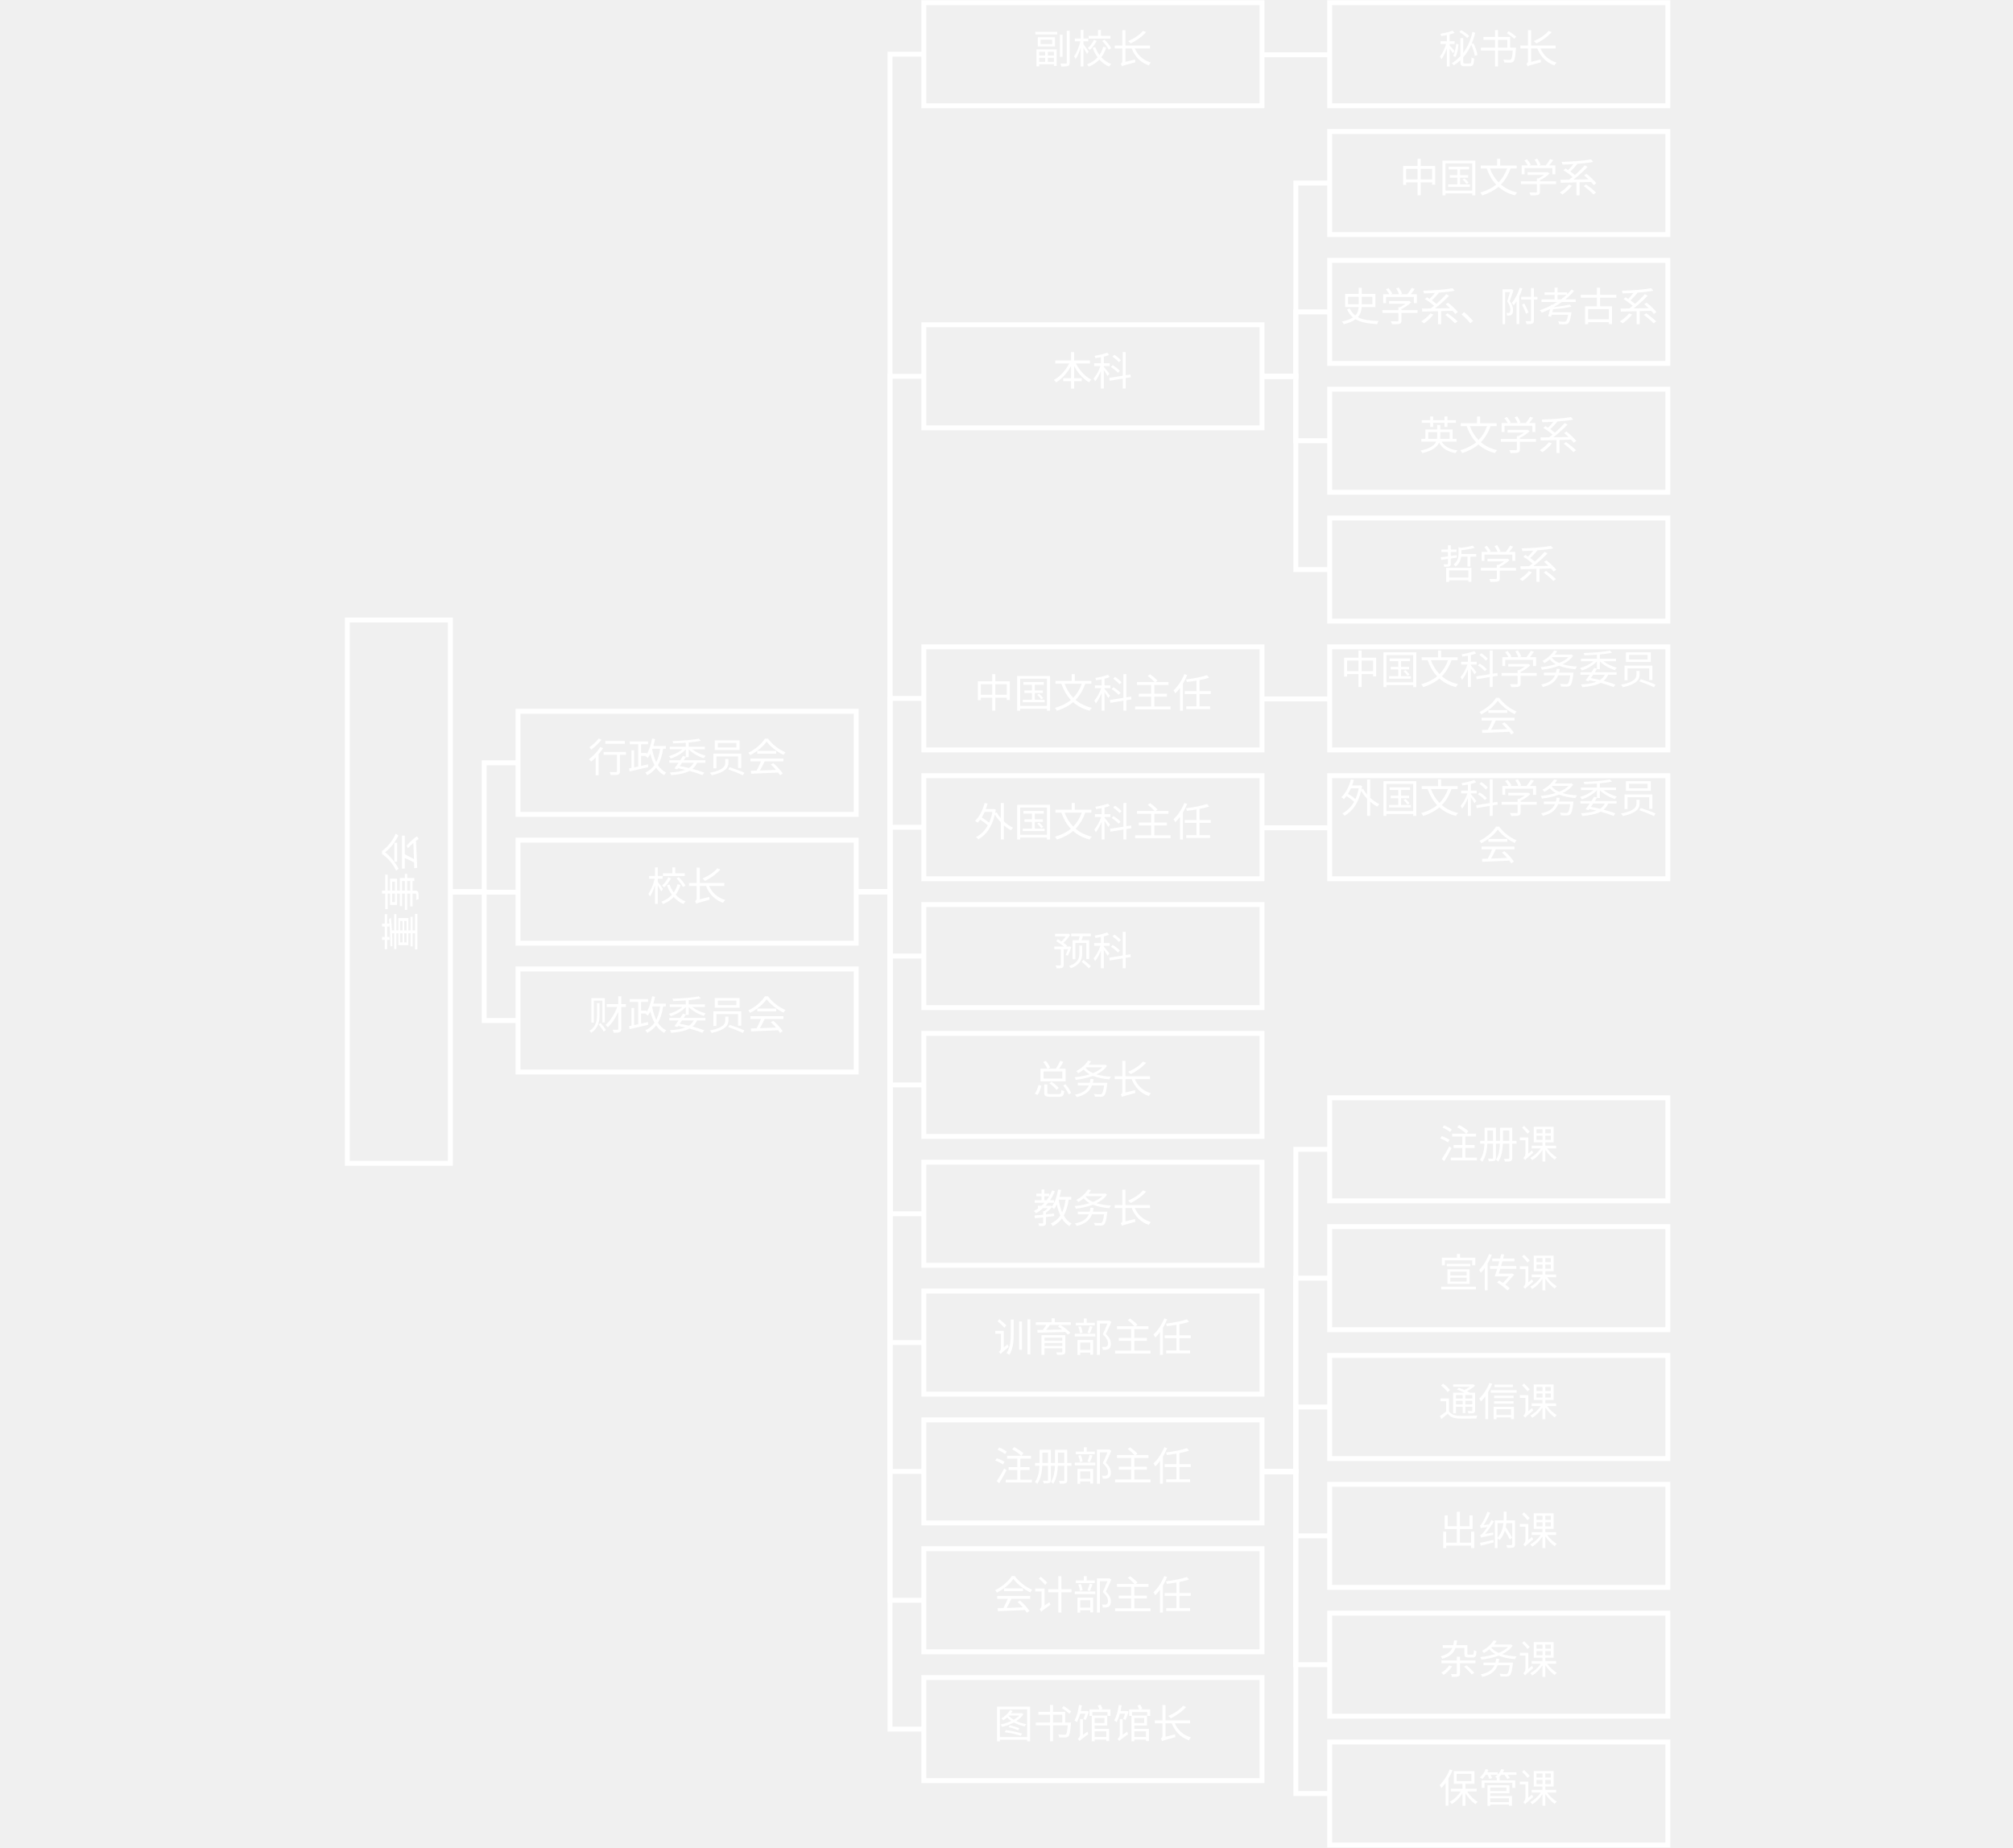
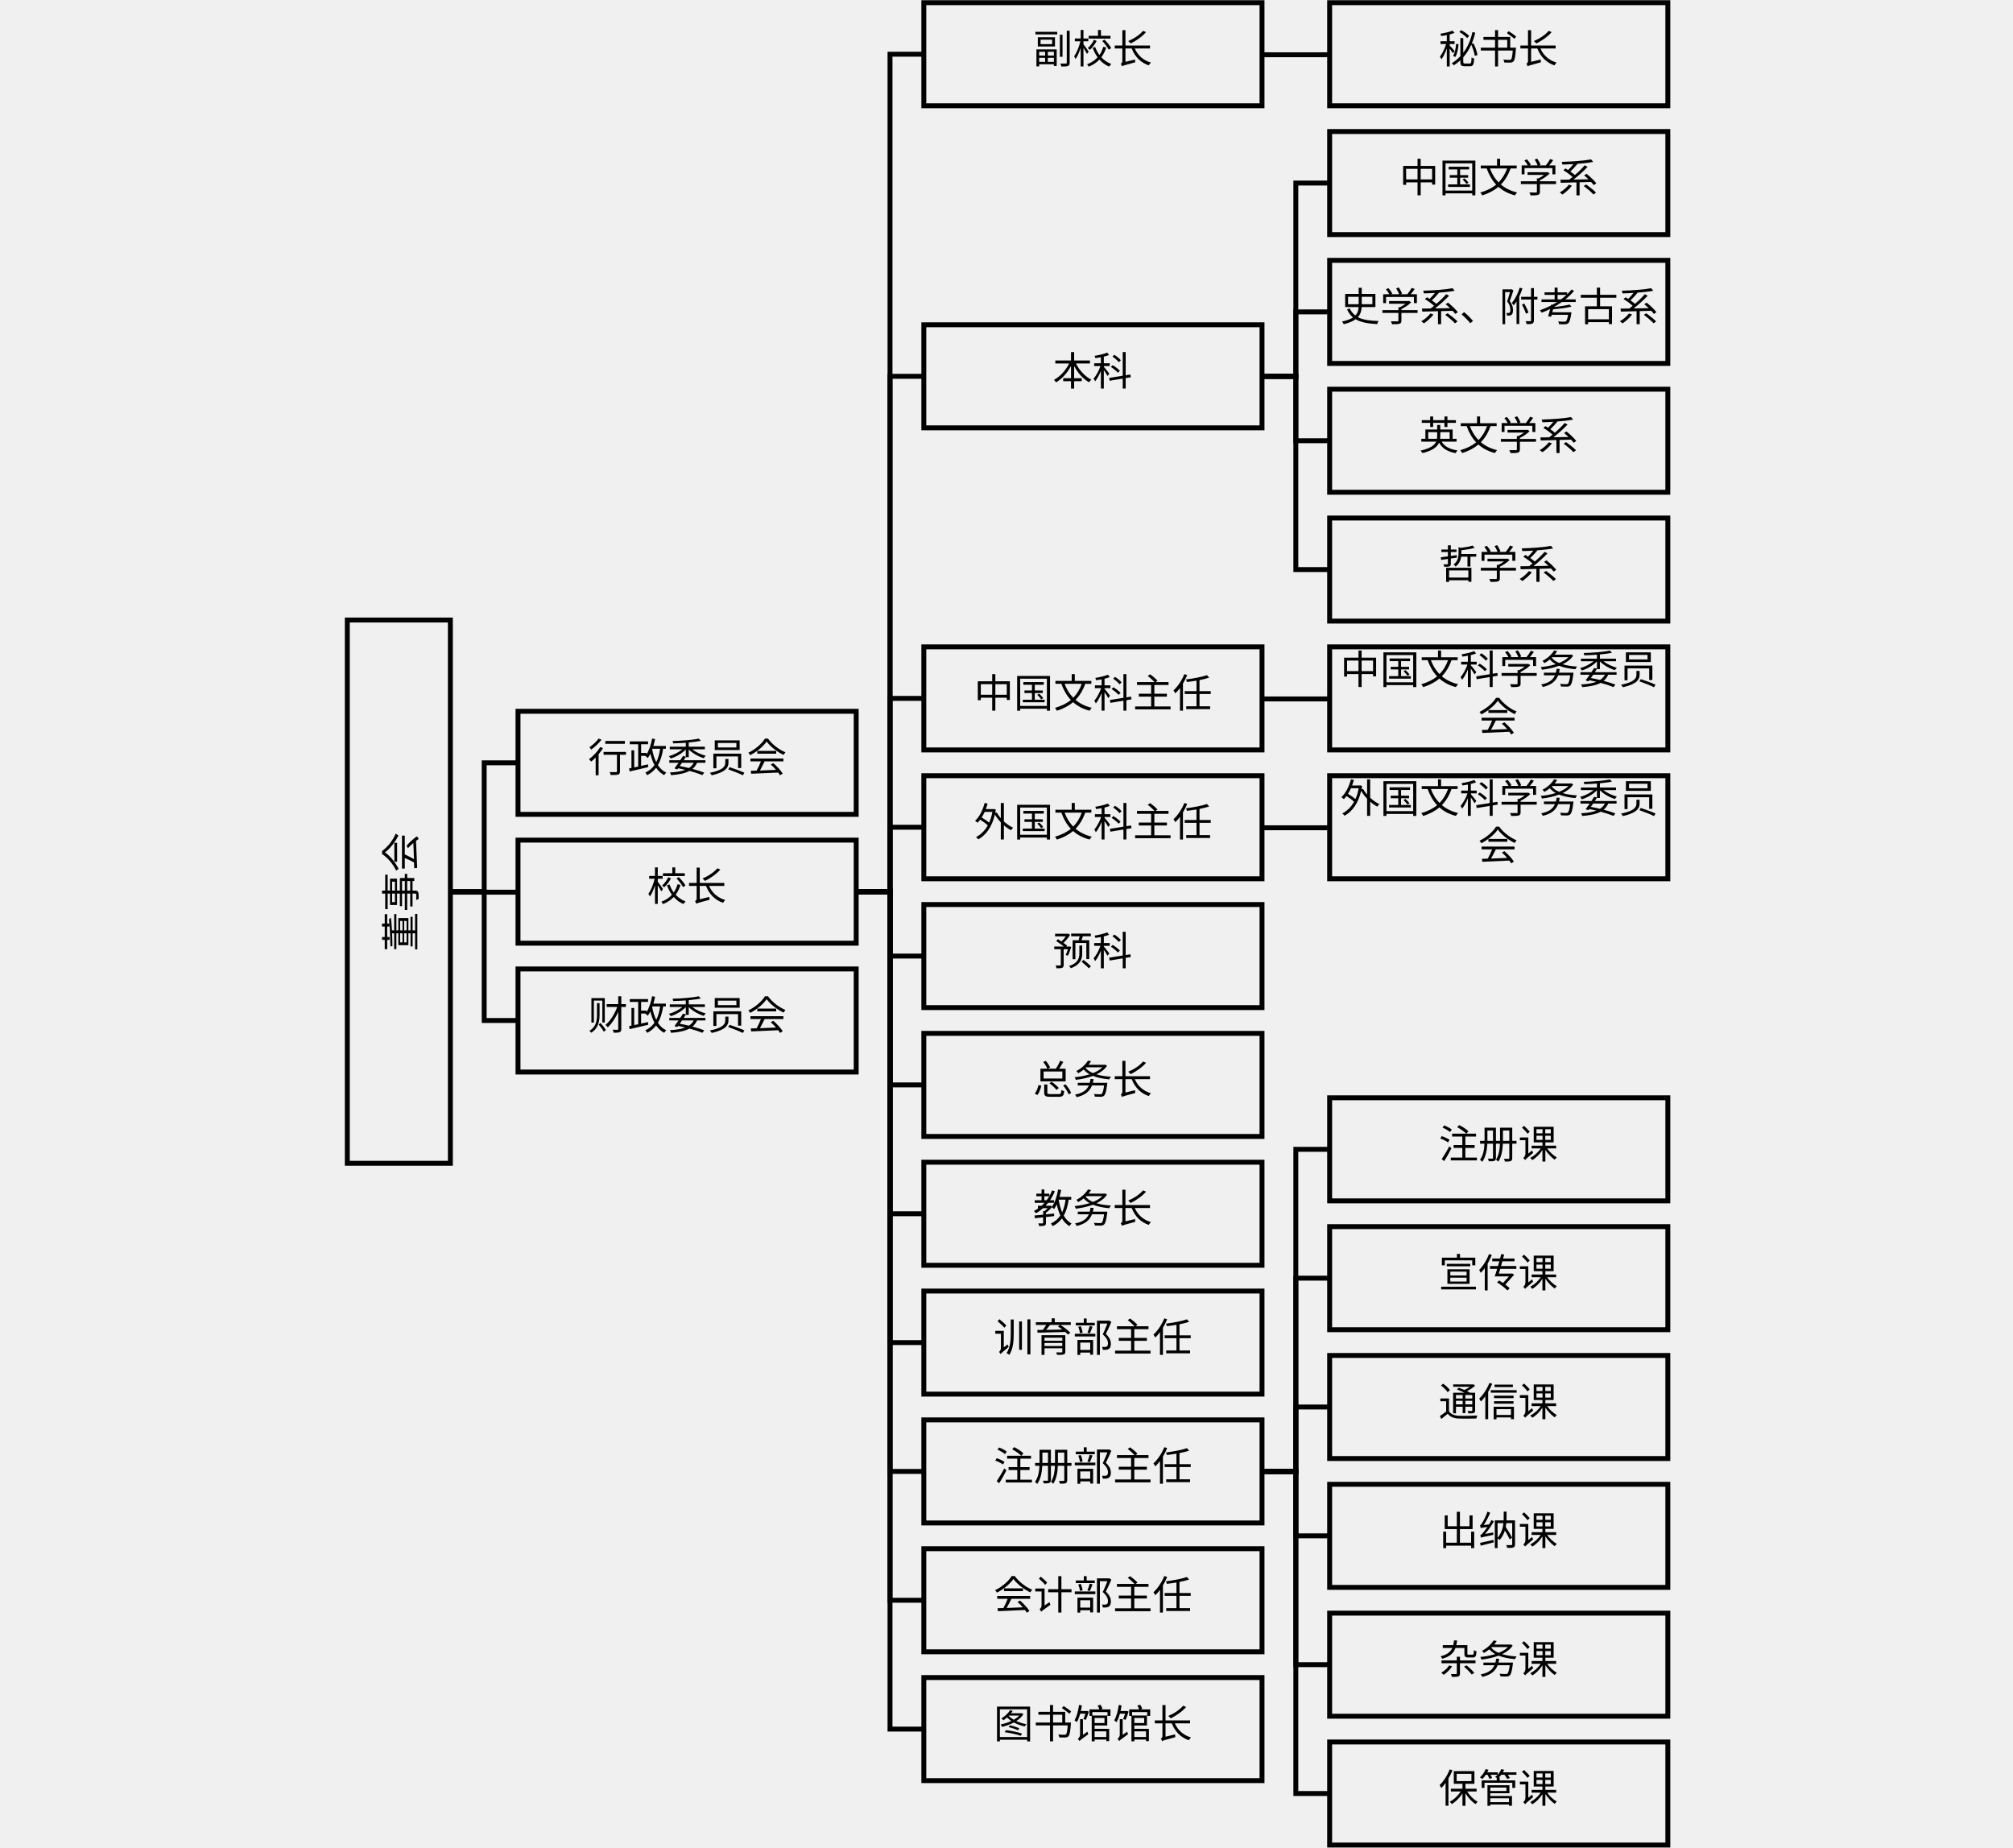
- <svg xmlns="http://www.w3.org/2000/svg" version="1.1" id="图层_1" viewBox="0 0 1875 1721" xml:space="preserve">
+ <svg xmlns="http://www.w3.org/2000/svg" version="1.1" viewBox="0 0 1875 1721" xml:space="preserve">
  <style type="text/css">
- 	.st0{fill:none;stroke:#FFFFFF;stroke-width:4.583;stroke-miterlimit:8;}
- 	.st1{fill:#FFFFFF;font-family:'sans-serif';font-size:37px;}
+ 	.st0{fill:none;stroke:black;stroke-width:4.583;stroke-miterlimit:8;}
+ 	.st1{fill:black;font-family:'sans-serif';font-size:37px;}
</style>
  <path class="st0" d="M419.5,830.5H451v120h31.5" />
  <path class="st0" d="M797.5,830.5H829v780h31.5" />
  <path class="st0" d="M797.5,830.5H829v660h31.5" />
  <path class="st0" d="M1175.5,1370.5h31.5v300h31.5" />
  <path class="st0" d="M1175.5,1370.5h31.5v180h31.5" />
  <path class="st0" d="M1175.5,1370.5h31.5v60h31.5" />
  <path class="st0" d="M1175.5,1370.5h31.5v-60h31.5" />
  <path class="st0" d="M1175.5,1370.5h31.5v-180h31.5" />
  <path class="st0" d="M1175.5,1370.5h31.5v-300h31.5" />
  <path class="st0" d="M797.5,830.5H829v540h31.5" />
  <path class="st0" d="M797.5,830.5H829v420h31.5" />
  <path class="st0" d="M797.5,830.5H829v300h31.5" />
  <path class="st0" d="M797.5,830.5H829v180h31.5" />
  <path class="st0" d="M797.5,830.5H829v60h31.5" />
  <path class="st0" d="M1175.5,771h63" />
  <path class="st0" d="M797.5,830.5H829v-60h31.5" />
  <path class="st0" d="M1175.5,651h63" />
  <path class="st0" d="M797.5,830.5H829v-180h31.5" />
  <path class="st0" d="M1175.5,350.5h31.5v180h31.5" />
  <path class="st0" d="M1175.5,350.5h31.5v60h31.5" />
  <path class="st0" d="M1175.5,350.5h31.5v-60h31.5" />
  <path class="st0" d="M1175.5,350.5h31.5v-180h31.5" />
  <path class="st0" d="M797.5,830.5H829v-480h31.5" />
  <path class="st0" d="M1175.5,51h63" />
  <path class="st0" d="M797.5,830.5H829v-780h31.5" />
  <path class="st0" d="M419.5,831h63" />
  <path class="st0" d="M419.5,830.5H451v-120h31.5" />
  <rect x="323.5" y="577.5" class="st0" width="96" height="506" />
  <g>
    <text transform="matrix(-1.836970e-16 -1 1 -1.836970e-16 386.921 886.2764)" class="st1">董事会</text>
  </g>
  <rect x="482.5" y="662.5" class="st0" width="315" height="96" />
  <text transform="matrix(1 0 0 1 547.724 719)" class="st1">行政委员会</text>
  <rect x="482.5" y="782.5" class="st0" width="315" height="96" />
  <text transform="matrix(1 0 0 1 602.724 839)" class="st1">校长</text>
  <rect x="860.5" y="2.5" class="st0" width="315" height="96" />
  <text transform="matrix(1 0 0 1 962.235 59)" class="st1">副校长</text>
  <rect x="1238.5" y="2.5" class="st0" width="315" height="96" />
  <text transform="matrix(1 0 0 1 1340.08 59)" class="st1">秘书长</text>
  <rect x="860.5" y="302.5" class="st0" width="315" height="96" />
  <text transform="matrix(1 0 0 1 980.569 359)" class="st1">本科</text>
  <rect x="1238.5" y="122.5" class="st0" width="315" height="96" />
  <text transform="matrix(1 0 0 1 1303.41 179)" class="st1">中国文学系</text>
  <rect x="1238.5" y="242.5" class="st0" width="315" height="96" />
  <text transform="matrix(1 0 0 1 1248.41 299)" class="st1">史学系、附考古系</text>
  <rect x="1238.5" y="362.5" class="st0" width="315" height="96" />
  <text transform="matrix(1 0 0 1 1321.75 419)" class="st1">英文学系</text>
  <rect x="1238.5" y="482.5" class="st0" width="315" height="96" />
  <text transform="matrix(1 0 0 1 1340.08 539)" class="st1">哲学系</text>
  <rect x="860.5" y="602.5" class="st0" width="315" height="96" />
  <text transform="matrix(1 0 0 1 907.235 659)" class="st1">中国文科主任</text>
  <rect x="1238.5" y="602.5" class="st0" width="315" height="96" />
  <text transform="matrix(1 0 0 1 1248.41 637)" class="st1">中国文科学务委员</text>
  <text transform="matrix(1 0 0 1 1376.743 681)" class="st1">会</text>
  <rect x="860.5" y="722.5" class="st0" width="315" height="96" />
  <text transform="matrix(1 0 0 1 907.235 779)" class="st1">外国文科主任</text>
  <rect x="1238.5" y="722.5" class="st0" width="315" height="96" />
  <text transform="matrix(1 0 0 1 1248.41 757)" class="st1">外国文科学务委员</text>
  <text transform="matrix(1 0 0 1 1376.743 801)" class="st1">会</text>
  <rect x="860.5" y="842.5" class="st0" width="315" height="96" />
  <text transform="matrix(1 0 0 1 980.569 899)" class="st1">预科</text>
  <rect x="860.5" y="962.5" class="st0" width="315" height="96" />
  <text transform="matrix(1 0 0 1 962.235 1019)" class="st1">总务长</text>
  <rect x="860.5" y="1082.5" class="st0" width="315" height="96" />
  <text transform="matrix(1 0 0 1 962.235 1139)" class="st1">教务长</text>
  <rect x="860.5" y="1202.5" class="st0" width="315" height="96" />
  <text transform="matrix(1 0 0 1 925.569 1259)" class="st1">训育部主任</text>
  <rect x="860.5" y="1322.5" class="st0" width="315" height="96" />
  <text transform="matrix(1 0 0 1 925.569 1379)" class="st1">注册部主任</text>
  <rect x="1238.5" y="1022.5" class="st0" width="315" height="96" />
  <text transform="matrix(1 0 0 1 1340.08 1079)" class="st1">注册课</text>
  <rect x="1238.5" y="1142.5" class="st0" width="315" height="96" />
  <text transform="matrix(1 0 0 1 1340.08 1199)" class="st1">宣传课</text>
  <rect x="1238.5" y="1262.5" class="st0" width="315" height="96" />
  <text transform="matrix(1 0 0 1 1340.08 1319)" class="st1">通信课</text>
  <rect x="1238.5" y="1382.5" class="st0" width="315" height="96" />
  <text transform="matrix(1 0 0 1 1340.08 1439)" class="st1">出纳课</text>
  <rect x="1238.5" y="1502.5" class="st0" width="315" height="96" />
  <text transform="matrix(1 0 0 1 1340.08 1559)" class="st1">杂务课</text>
  <rect x="1238.5" y="1622.5" class="st0" width="315" height="96" />
  <text transform="matrix(1 0 0 1 1340.08 1679)" class="st1">保管课</text>
  <rect x="860.5" y="1442.5" class="st0" width="315" height="96" />
  <text transform="matrix(1 0 0 1 925.569 1499)" class="st1">会计部主任</text>
  <rect x="860.5" y="1562.5" class="st0" width="315" height="96" />
  <text transform="matrix(1 0 0 1 925.569 1619)" class="st1">图书馆馆长</text>
  <rect x="482.5" y="902.5" class="st0" width="315" height="96" />
  <text transform="matrix(1 0 0 1 547.724 959)" class="st1">财政委员会</text>
</svg>
